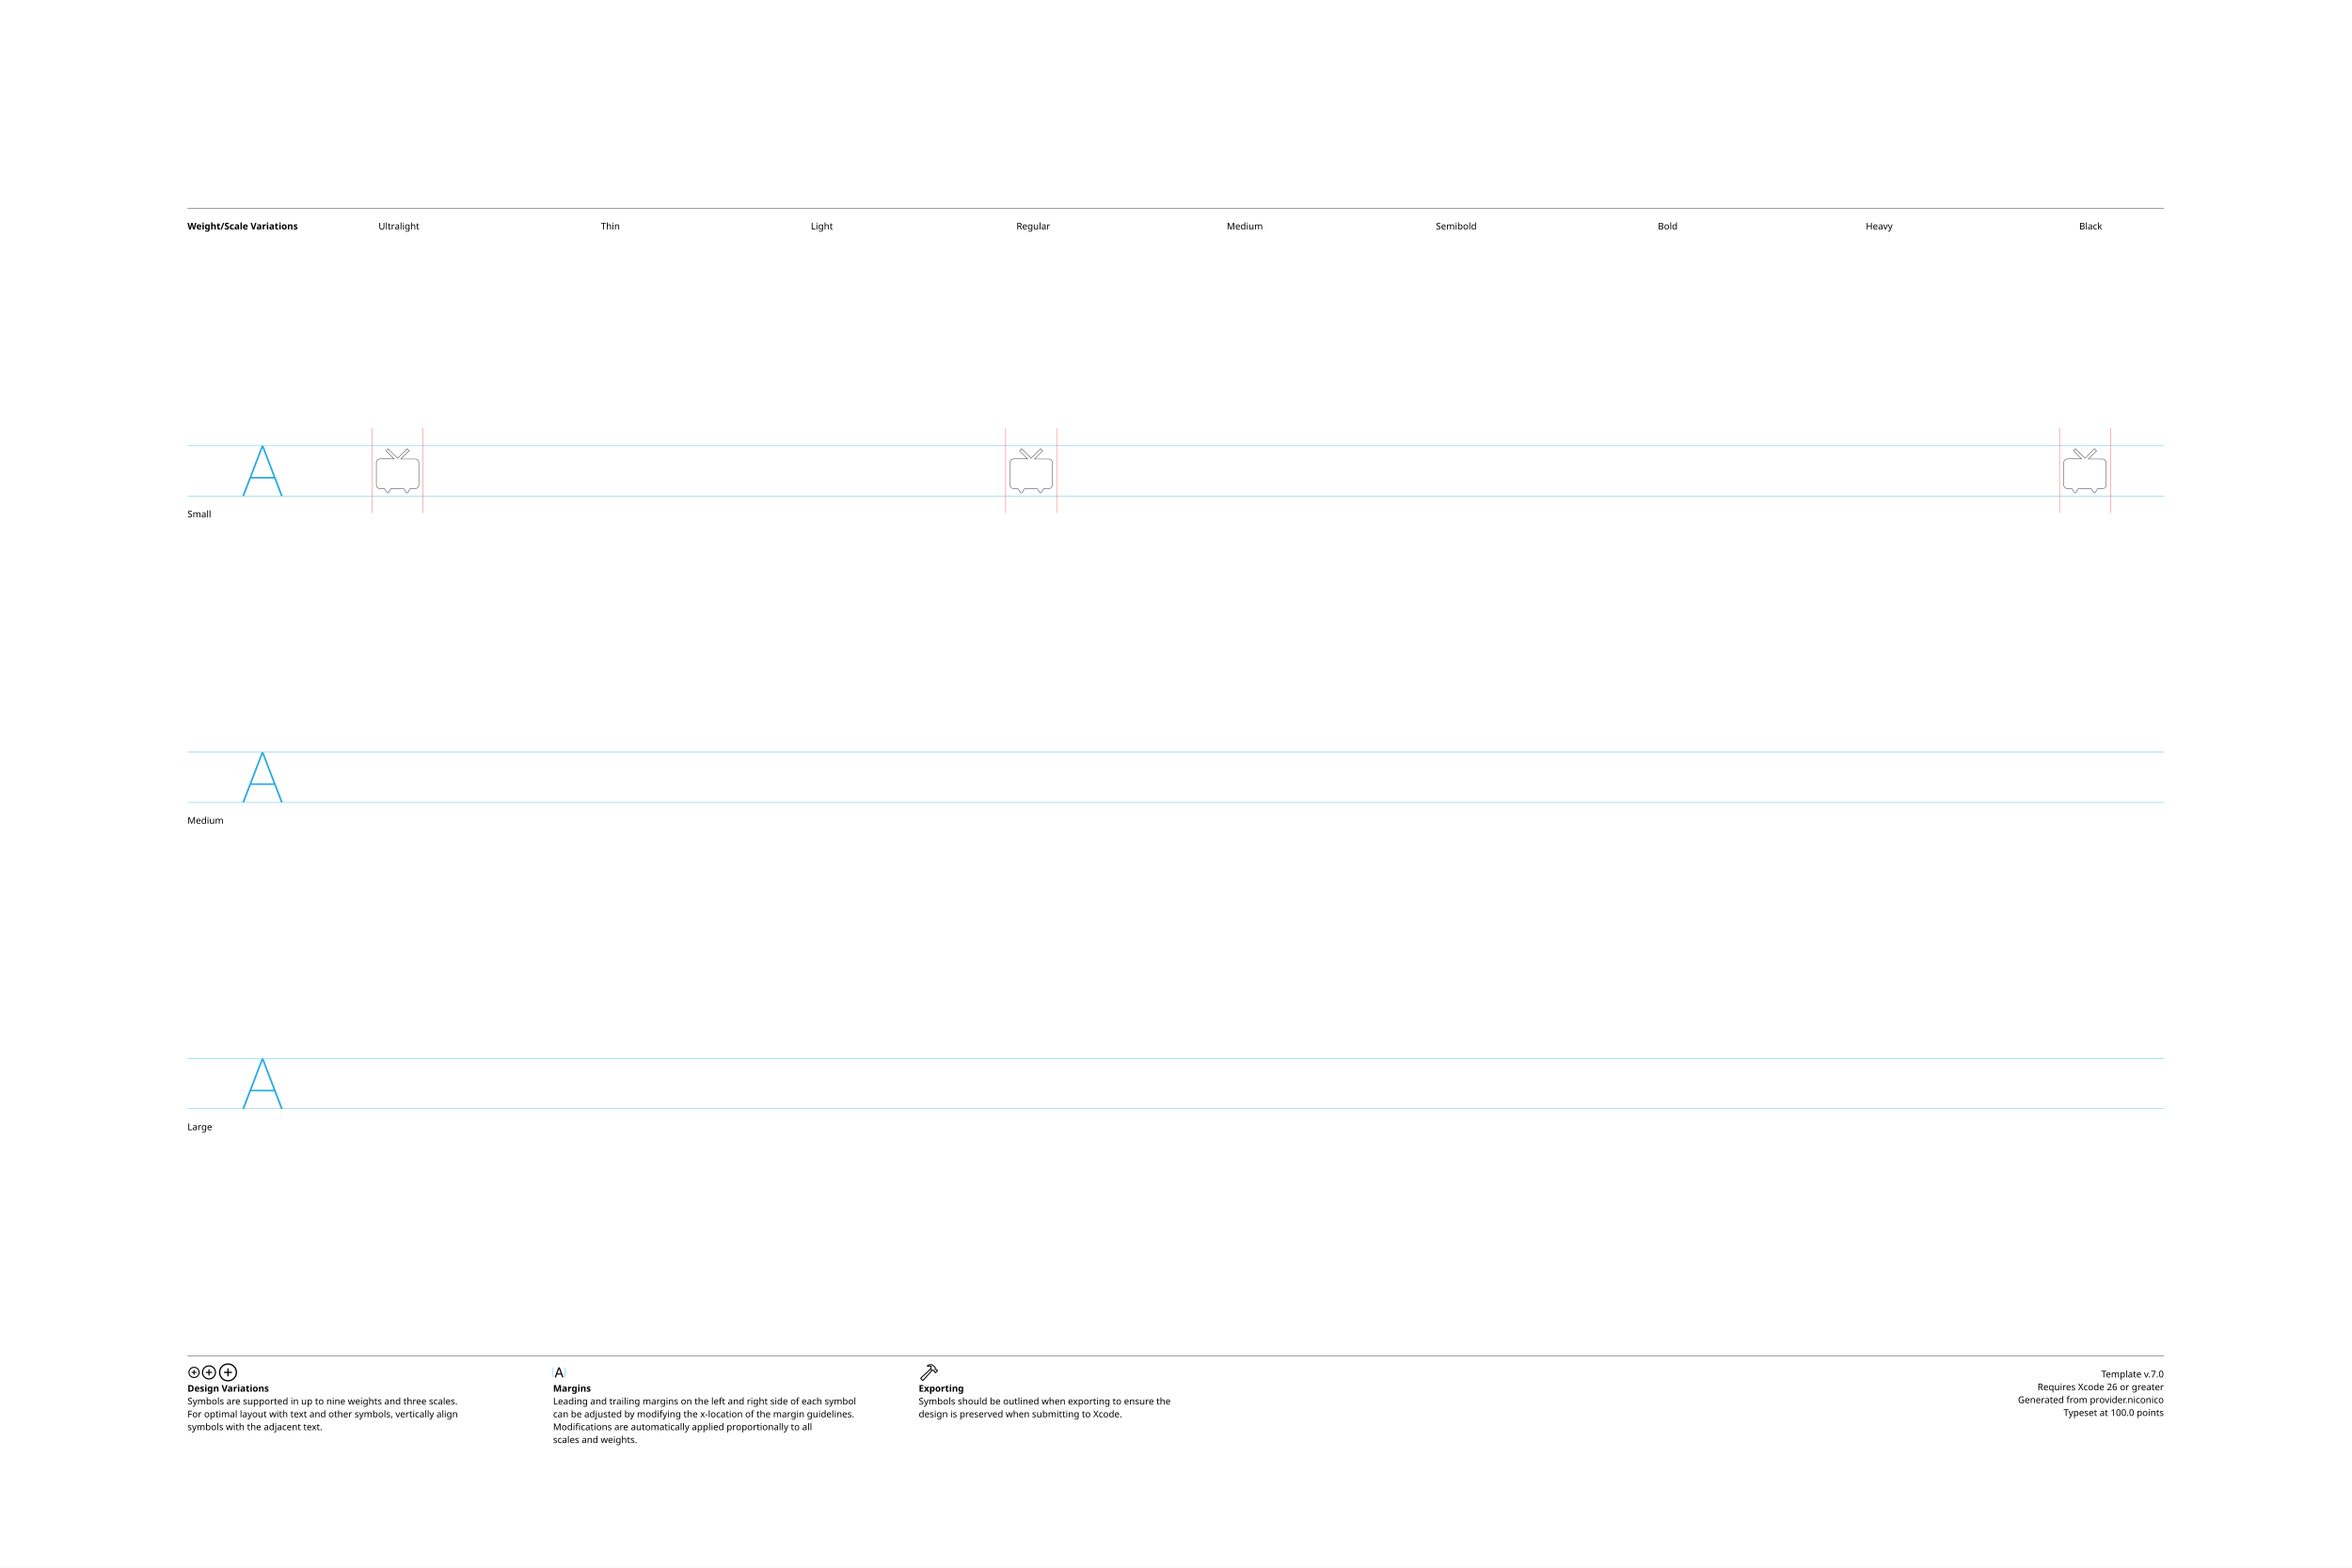
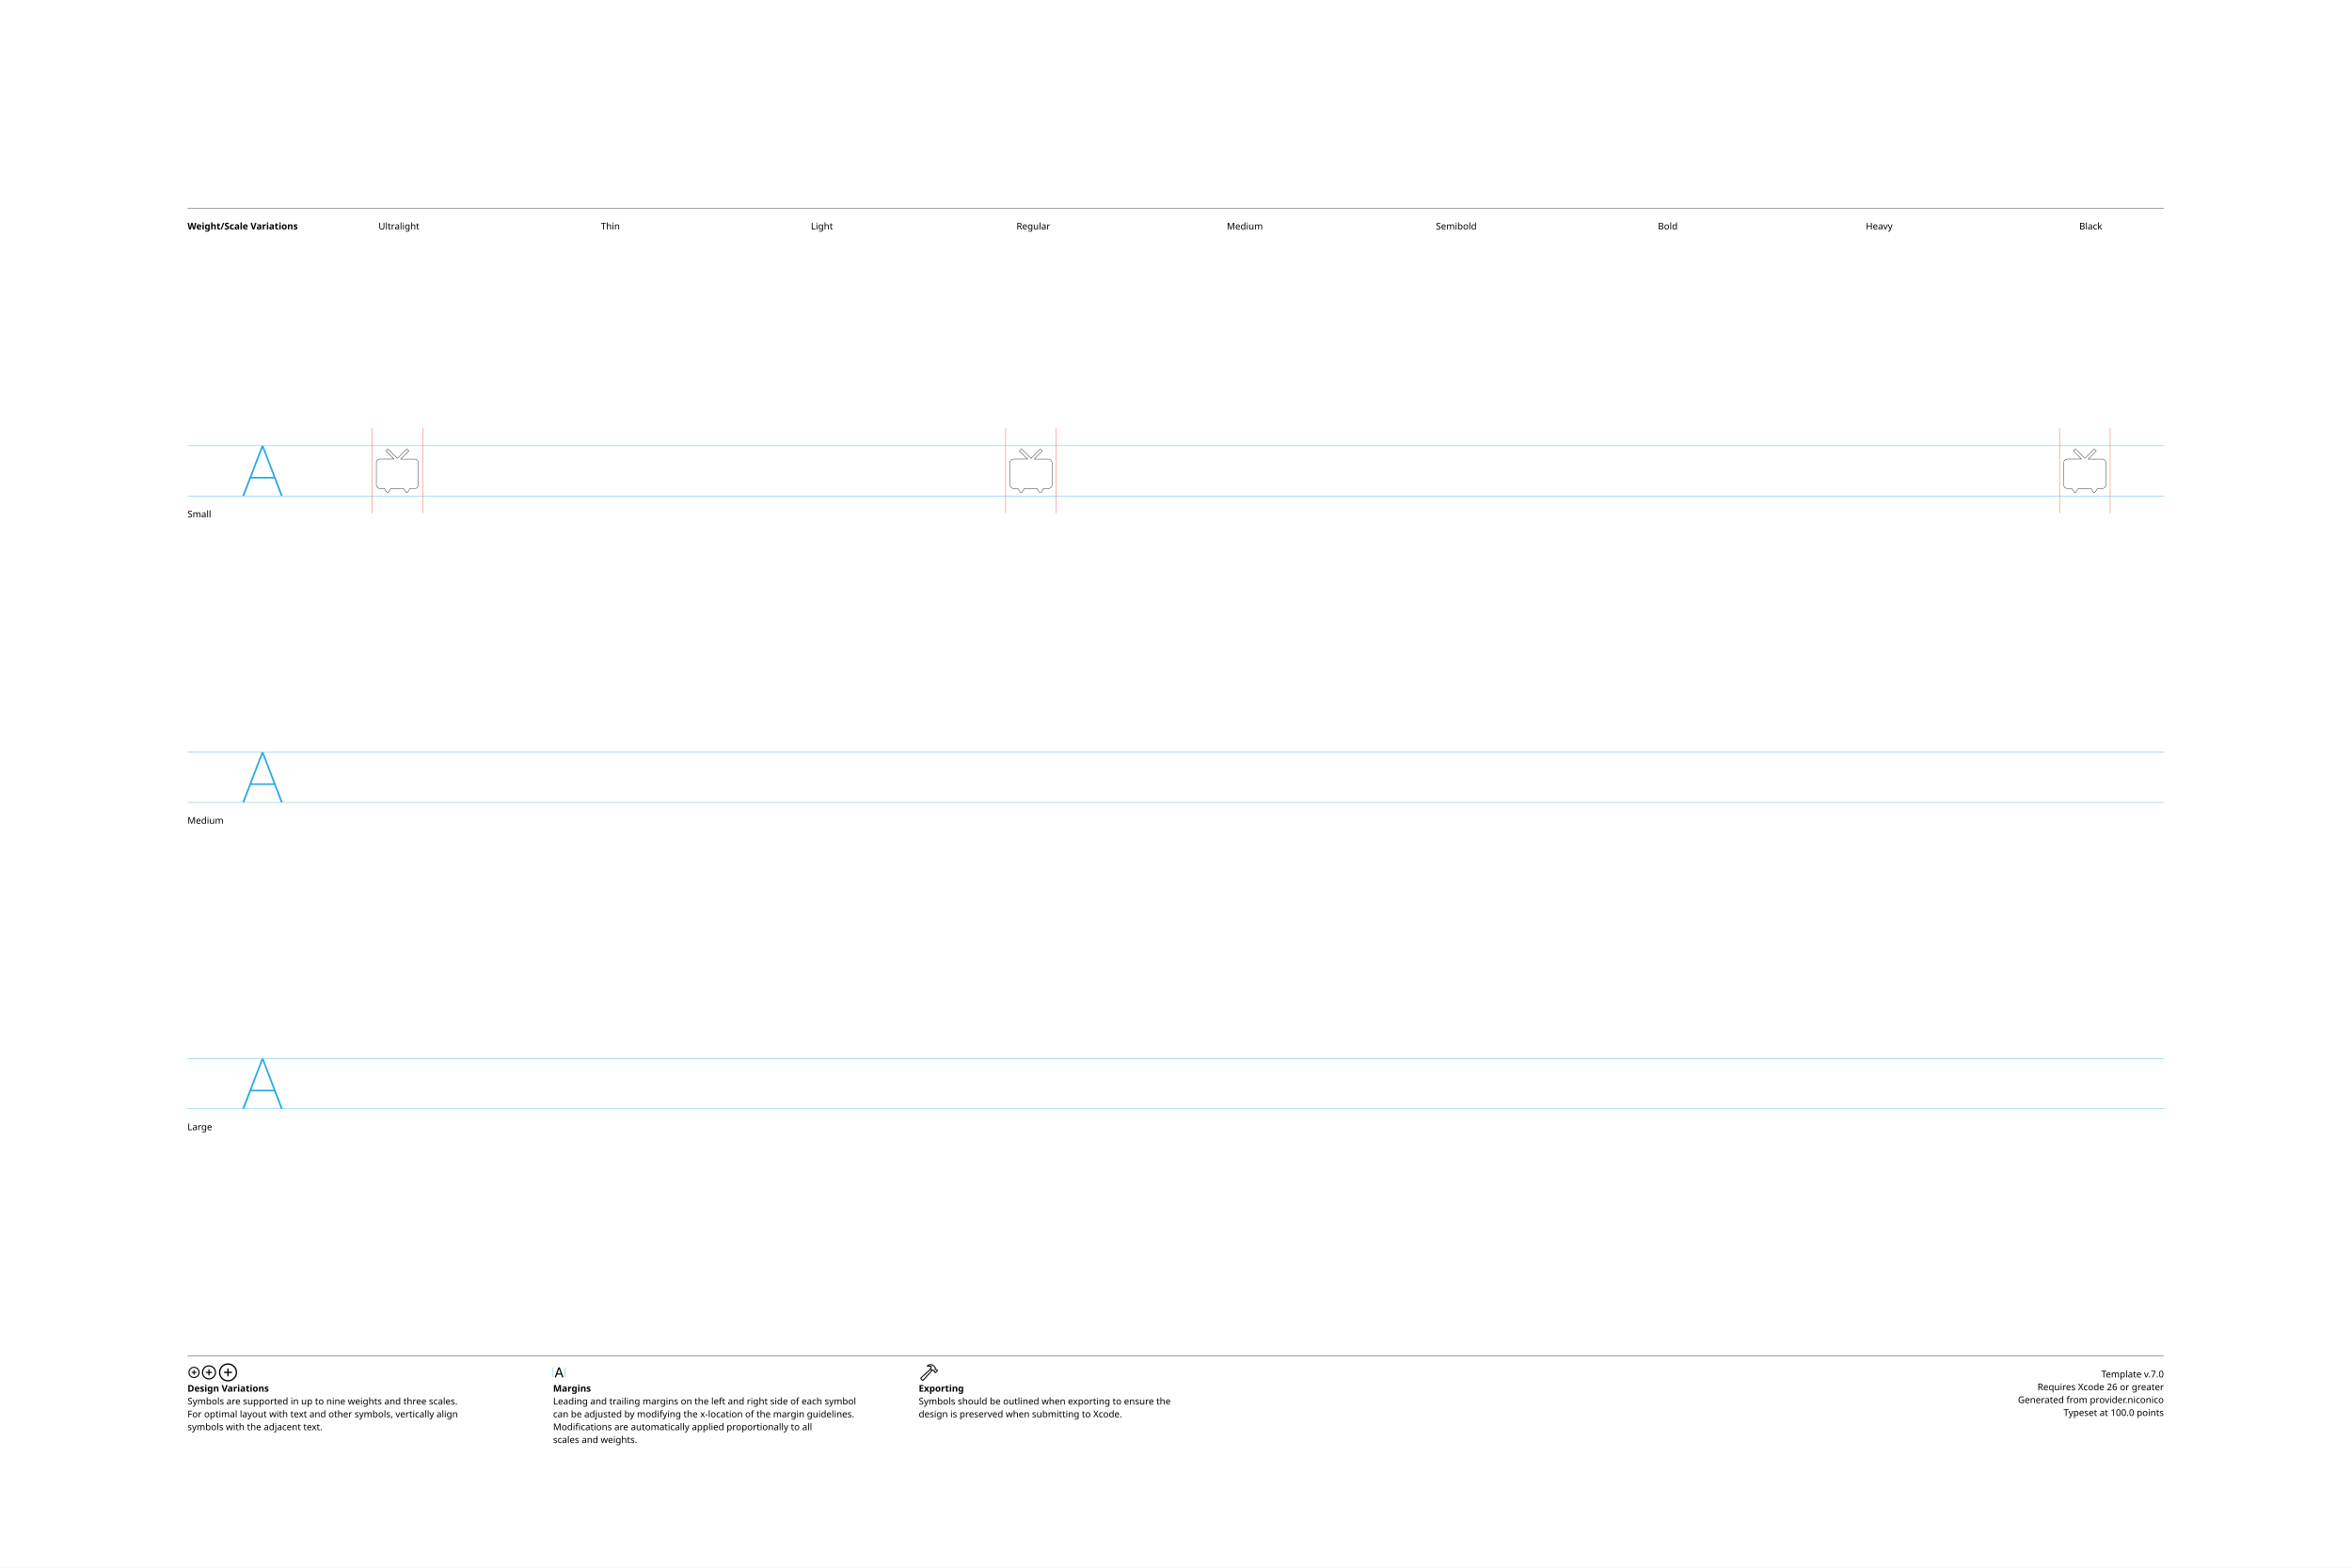
<svg xmlns="http://www.w3.org/2000/svg" version="1.1" viewBox="0 0 3300 2200">
  <style>.defaults {-sfsymbols-variable-value-mode:color;-sfsymbols-draw-reverses-motion-groups:false}

.monochrome-0 {-sfsymbols-motion-group:0}

.multicolor-0:tintColor {-sfsymbols-motion-group:0}

.hierarchical-0:primary {-sfsymbols-motion-group:0}

.SFSymbolsPreviewWireframe {fill:none;opacity:1.0;stroke:black;stroke-width:0.5}
</style>
  <g id="Notes">
    <rect height="2200" id="artboard" style="fill:white;opacity:1" width="3300" x="0" y="0" />
    <line style="fill:none;stroke:black;opacity:1;stroke-width:0.5;" x1="263" x2="3036" y1="292" y2="292" />
    <text style="stroke:none;fill:black;font-family:sans-serif;font-size:13;font-weight:bold;" transform="matrix(1 0 0 1 263 322)">Weight/Scale Variations</text>
    <text style="stroke:none;fill:black;font-family:sans-serif;font-size:13;text-anchor:middle;" transform="matrix(1 0 0 1 559.711 322)">Ultralight</text>
    <text style="stroke:none;fill:black;font-family:sans-serif;font-size:13;text-anchor:middle;" transform="matrix(1 0 0 1 856.422 322)">Thin</text>
    <text style="stroke:none;fill:black;font-family:sans-serif;font-size:13;text-anchor:middle;" transform="matrix(1 0 0 1 1153.13 322)">Light</text>
    <text style="stroke:none;fill:black;font-family:sans-serif;font-size:13;text-anchor:middle;" transform="matrix(1 0 0 1 1449.84 322)">Regular</text>
    <text style="stroke:none;fill:black;font-family:sans-serif;font-size:13;text-anchor:middle;" transform="matrix(1 0 0 1 1746.56 322)">Medium</text>
    <text style="stroke:none;fill:black;font-family:sans-serif;font-size:13;text-anchor:middle;" transform="matrix(1 0 0 1 2043.27 322)">Semibold</text>
    <text style="stroke:none;fill:black;font-family:sans-serif;font-size:13;text-anchor:middle;" transform="matrix(1 0 0 1 2339.98 322)">Bold</text>
    <text style="stroke:none;fill:black;font-family:sans-serif;font-size:13;text-anchor:middle;" transform="matrix(1 0 0 1 2636.69 322)">Heavy</text>
    <text style="stroke:none;fill:black;font-family:sans-serif;font-size:13;text-anchor:middle;" transform="matrix(1 0 0 1 2933.4 322)">Black</text>
    <line style="fill:none;stroke:black;opacity:1;stroke-width:0.5;" x1="263" x2="3036" y1="1903" y2="1903" />
    <g transform="matrix(0.2 0 0 0.2 263 1933)">
      <path d="m46.24 4.15c21.777 0 39.453-17.627 39.453-39.404s-17.676-39.404-39.453-39.404c-21.729 0-39.404 17.627-39.404 39.404s17.676 39.404 39.404 39.404Zm0-7.422c-17.676 0-31.934-14.307-31.934-31.982s14.258-31.982 31.934-31.982 31.982 14.307 31.982 31.982-14.307 31.982-31.982 31.982Zm3.613-17.773v-28.467c0-2.246-1.465-3.76-3.711-3.76-2.148 0-3.613 1.514-3.613 3.76v28.467c0 2.197 1.465 3.711 3.613 3.711 2.246 0 3.711-1.514 3.711-3.711Zm-17.822-10.596h28.418c2.197 0 3.711-1.465 3.711-3.613 0-2.197-1.514-3.711-3.711-3.711h-28.418c-2.246 0-3.76 1.514-3.76 3.711 0 2.148 1.514 3.613 3.76 3.613Z" />
    </g>
    <g transform="matrix(0.2 0 0 0.2 281.506 1933)">
      <path d="m58.545 14.551c27.49 0 49.805-22.314 49.805-49.805s-22.314-49.805-49.805-49.805-49.805 22.314-49.805 49.805 22.314 49.805 49.805 49.805Zm0-8.301c-22.949 0-41.504-18.555-41.504-41.504s18.555-41.504 41.504-41.504 41.504 18.555 41.504 41.504-18.555 41.504-41.504 41.504Zm4.053-23.096v-36.914c0-2.49-1.709-4.199-4.15-4.199-2.393 0-4.053 1.709-4.053 4.199v36.914c0 2.441 1.66 4.15 4.053 4.15 2.441 0 4.15-1.66 4.15-4.15Zm-22.559-14.404h36.963c2.441 0 4.15-1.611 4.15-4.004 0-2.441-1.709-4.15-4.15-4.15h-36.963c-2.49 0-4.15 1.709-4.15 4.15 0 2.393 1.66 4.004 4.15 4.004Z" />
    </g>
    <g transform="matrix(0.2 0 0 0.2 304.924 1933)">
      <path d="m74.853 28.32c35.107 0 63.623-28.467 63.623-63.574s-28.516-63.623-63.623-63.623-63.574 28.516-63.574 63.623 28.467 63.574 63.574 63.574Zm0-9.082c-30.127 0-54.492-24.365-54.492-54.492s24.365-54.492 54.492-54.492 54.492 24.365 54.492 54.492-24.365 54.492-54.492 54.492Zm4.443-30.322v-48.486c0-2.734-1.855-4.639-4.541-4.639-2.588 0-4.443 1.904-4.443 4.639v48.486c0 2.686 1.855 4.59 4.443 4.59 2.686 0 4.541-1.855 4.541-4.59Zm-28.711-19.775h48.486c2.686 0 4.59-1.807 4.59-4.395 0-2.734-1.855-4.59-4.59-4.59h-48.486c-2.734 0-4.59 1.855-4.59 4.59 0 2.588 1.855 4.395 4.59 4.395Z" />
    </g>
    <text style="stroke:none;fill:black;font-family:sans-serif;font-size:13;font-weight:bold;" transform="matrix(1 0 0 1 263 1953)">Design Variations</text>
    <text style="stroke:none;fill:black;font-family:sans-serif;font-size:13;" transform="matrix(1 0 0 1 263 1971)">Symbols are supported in up to nine weights and three scales.</text>
    <text style="stroke:none;fill:black;font-family:sans-serif;font-size:13;" transform="matrix(1 0 0 1 263 1989)">For optimal layout with text and other symbols, vertically align</text>
    <text style="stroke:none;fill:black;font-family:sans-serif;font-size:13;" transform="matrix(1 0 0 1 263 2007)">symbols with the adjacent text.</text>
    <line style="fill:none;stroke:#00AEEF;stroke-width:0.5;opacity:1.0;" x1="776" x2="776" y1="1919" y2="1933" />
    <g transform="matrix(0.2 0 0 0.2 776 1933)">
      <path d="m16.553 0.781c2.588 0 3.857-0.977 4.785-3.711l20.557-57.52h0.244l20.605 57.52c0.928 2.734 2.197 3.711 4.736 3.711 2.588 0 4.248-1.562 4.248-4.004 0-0.83-0.146-1.611-0.537-2.637l-22.9-60.986c-1.123-2.979-3.125-4.492-6.25-4.492-3.027 0-5.078 1.465-6.152 4.443l-22.9 61.084c-0.391 1.025-0.537 1.807-0.537 2.637 0 2.441 1.562 3.955 4.102 3.955Zm10.205-20.947h30.664c2.002 0 3.662-1.66 3.662-3.662 0-2.051-1.66-3.662-3.662-3.662h-30.664c-2.002 0-3.662 1.611-3.662 3.662 0 2.002 1.66 3.662 3.662 3.662Z" />
    </g>
    <line style="fill:none;stroke:#00AEEF;stroke-width:0.5;opacity:1.0;" x1="792.836" x2="792.836" y1="1919" y2="1933" />
    <text style="stroke:none;fill:black;font-family:sans-serif;font-size:13;font-weight:bold;" transform="matrix(1 0 0 1 776 1953)">Margins</text>
    <text style="stroke:none;fill:black;font-family:sans-serif;font-size:13;" transform="matrix(1 0 0 1 776 1971)">Leading and trailing margins on the left and right side of each symbol</text>
    <text style="stroke:none;fill:black;font-family:sans-serif;font-size:13;" transform="matrix(1 0 0 1 776 1989)">can be adjusted by modifying the x-location of the margin guidelines.</text>
    <text style="stroke:none;fill:black;font-family:sans-serif;font-size:13;" transform="matrix(1 0 0 1 776 2007)">Modifications are automatically applied proportionally to all</text>
    <text style="stroke:none;fill:black;font-family:sans-serif;font-size:13;" transform="matrix(1 0 0 1 776 2025)">scales and weights.</text>
    <g transform="matrix(0.2 0 0 0.2 1289 1933)">
      <path d="m14.209 13.135 7.861 7.861c4.297 4.395 9.326 4.102 13.867-1.025l60.693-68.213-4.883-4.883-60.254 67.676c-1.807 1.953-3.467 2.441-5.811 0.098l-5.176-5.127c-2.295-2.295-1.807-3.955 0.195-5.811l67.481-62.158-4.883-4.834-68.066 62.598c-4.98 4.59-5.322 9.473-1.025 13.818Zm44.873-97.461c-2.051 2.002-2.246 4.883-1.074 6.787 1.123 1.807 3.467 3.027 6.592 2.246 5.859-1.66 12.598-2.393 18.896 0.928l-2.686 7.129c-1.611 4.004-0.732 6.885 1.709 9.424l10.254 10.303c2.344 2.393 4.541 2.441 7.08 1.953l4.443-0.732 2.588 2.539-0.195 2.246c-0.098 2.295 0.537 4.297 2.783 6.494l3.369 3.32c2.295 2.295 5.518 2.49 7.812 0.195l12.988-13.037c2.295-2.344 2.148-5.371-0.195-7.666l-3.418-3.418c-2.197-2.197-4.053-3.027-6.348-2.881l-2.344 0.244-2.441-2.441 1.025-4.688c0.635-2.734-0.244-4.98-2.881-7.617l-11.279-11.182c-12.94-12.842-35.596-11.035-46.68-0.146Zm7.08 2.051c8.789-6.396 25.977-5.664 33.691 1.953l12.305 12.207c1.025 1.025 1.221 1.807 0.928 3.32l-1.465 6.641 6.738 6.689 4.395-0.244c1.123-0.049 1.514 0.049 2.344 0.879l2.539 2.49-10.84 10.84-2.49-2.49c-0.83-0.879-0.977-1.221-0.928-2.393l0.293-4.346-6.689-6.738-6.836 1.172c-1.416 0.293-2.051 0.195-3.174-0.879l-8.936-8.887c-1.074-1.025-1.172-1.709-0.488-3.369l4.59-11.475c-6.104-6.348-17.041-7.52-25.586-4.59-0.684 0.244-0.928-0.391-0.391-0.781Z" />
    </g>
    <text style="stroke:none;fill:black;font-family:sans-serif;font-size:13;font-weight:bold;" transform="matrix(1 0 0 1 1289 1953)">Exporting</text>
    <text style="stroke:none;fill:black;font-family:sans-serif;font-size:13;" transform="matrix(1 0 0 1 1289 1971)">Symbols should be outlined when exporting to ensure the</text>
    <text style="stroke:none;fill:black;font-family:sans-serif;font-size:13;" transform="matrix(1 0 0 1 1289 1989)">design is preserved when submitting to Xcode.</text>
    <text id="template-version" style="stroke:none;fill:black;font-family:sans-serif;font-size:13;text-anchor:end;" transform="matrix(1 0 0 1 3036 1933)">Template v.7.0</text>
    <text style="stroke:none;fill:black;font-family:sans-serif;font-size:13;text-anchor:end;" transform="matrix(1 0 0 1 3036 1951)">Requires Xcode 26 or greater</text>
    <text id="descriptive-name" style="stroke:none;fill:black;font-family:sans-serif;font-size:13;text-anchor:end;" transform="matrix(1 0 0 1 3036 1969)">Generated from provider.niconico</text>
    <text style="stroke:none;fill:black;font-family:sans-serif;font-size:13;text-anchor:end;" transform="matrix(1 0 0 1 3036 1987)">Typeset at 100.0 points</text>
    <text style="stroke:none;fill:black;font-family:sans-serif;font-size:13;" transform="matrix(1 0 0 1 263 726)">Small</text>
    <text style="stroke:none;fill:black;font-family:sans-serif;font-size:13;" transform="matrix(1 0 0 1 263 1156)">Medium</text>
    <text style="stroke:none;fill:black;font-family:sans-serif;font-size:13;" transform="matrix(1 0 0 1 263 1586)">Large</text>
  </g>
  <g id="Guides">
    <g id="H-reference" style="fill:#27AAE1;stroke:none;" transform="matrix(1 0 0 1 339 696)">
      <path d="M0.994 0L3.638 0L29.328-67.132L30.03-67.132L30.03-70.459L28.123-70.459ZM11.688-24.48L46.981-24.48L46.231-26.729L12.438-26.729ZM55.12 0L57.764 0L30.638-70.459L29.433-70.459L29.433-67.132Z" />
    </g>
    <line id="Baseline-S" style="fill:none;stroke:#27AAE1;opacity:1;stroke-width:0.5;" x1="263" x2="3036" y1="696" y2="696" />
    <line id="Capline-S" style="fill:none;stroke:#27AAE1;opacity:1;stroke-width:0.5;" x1="263" x2="3036" y1="625.541" y2="625.541" />
    <g id="H-reference" style="fill:#27AAE1;stroke:none;" transform="matrix(1 0 0 1 339 1126)">
      <path d="M0.994 0L3.638 0L29.328-67.132L30.03-67.132L30.03-70.459L28.123-70.459ZM11.688-24.48L46.981-24.48L46.231-26.729L12.438-26.729ZM55.12 0L57.764 0L30.638-70.459L29.433-70.459L29.433-67.132Z" />
    </g>
    <line id="Baseline-M" style="fill:none;stroke:#27AAE1;opacity:1;stroke-width:0.5;" x1="263" x2="3036" y1="1126" y2="1126" />
    <line id="Capline-M" style="fill:none;stroke:#27AAE1;opacity:1;stroke-width:0.5;" x1="263" x2="3036" y1="1055.54" y2="1055.54" />
    <g id="H-reference" style="fill:#27AAE1;stroke:none;" transform="matrix(1 0 0 1 339 1556)">
      <path d="M0.994 0L3.638 0L29.328-67.132L30.03-67.132L30.03-70.459L28.123-70.459ZM11.688-24.48L46.981-24.48L46.231-26.729L12.438-26.729ZM55.12 0L57.764 0L30.638-70.459L29.433-70.459L29.433-67.132Z" />
    </g>
    <line id="Baseline-L" style="fill:none;stroke:#27AAE1;opacity:1;stroke-width:0.5;" x1="263" x2="3036" y1="1556" y2="1556" />
    <line id="Capline-L" style="fill:none;stroke:#27AAE1;opacity:1;stroke-width:0.5;" x1="263" x2="3036" y1="1485.54" y2="1485.54" />
    <line id="left-margin-Ultralight-S" style="fill:none;stroke:#FF3B30;stroke-width:0.5;opacity:1.0;" x1="522.047" x2="522.047" y1="600.785" y2="720.121" />
-     <line id="right-margin-Ultralight-S" style="fill:none;stroke:#FF3B30;stroke-width:0.5;opacity:1.0;" x1="593.576" x2="593.576" y1="600.785" y2="720.121" />
+     <line id="right-margin-Ultralight-S" style="fill:none;stroke:#FF3B30;stroke-width:0.5;opacity:1.0;" x1="593.100" x2="593.100" y1="600.785" y2="720.121" />
    <line id="left-margin-Regular-S" style="fill:none;stroke:#FF3B30;stroke-width:0.5;opacity:1.0;" x1="1410.980" x2="1410.980" y1="600.785" y2="720.121" />
-     <line id="right-margin-Regular-S" style="fill:none;stroke:#FF3B30;stroke-width:0.5;opacity:1.0;" x1="1482.509" x2="1482.509" y1="600.785" y2="720.121" />
+     <line id="right-margin-Regular-S" style="fill:none;stroke:#FF3B30;stroke-width:0.5;opacity:1.0;" x1="1482.033" x2="1482.033" y1="600.785" y2="720.121" />
    <line id="left-margin-Black-S" style="fill:none;stroke:#FF3B30;stroke-width:0.5;opacity:1.0;" x1="2889.630" x2="2889.630" y1="600.785" y2="720.121" />
-     <line id="right-margin-Black-S" style="fill:none;stroke:#FF3B30;stroke-width:0.5;opacity:1.0;" x1="2961.159" x2="2961.159" y1="600.785" y2="720.121" />
+     <line id="right-margin-Black-S" style="fill:none;stroke:#FF3B30;stroke-width:0.5;opacity:1.0;" x1="2960.683" x2="2960.683" y1="600.785" y2="720.121" />
  </g>
  <g id="Symbols">
    <g id="Ultralight-S" transform="matrix(1 0 0 1 522.047 696)">
-       <path class="monochrome-0 multicolor-0:tintColor hierarchical-0:primary SFSymbolsPreviewWireframe" d="M6.001 -46.767L6.001 -15.436C6.001 -12.552 8.339 -10.214 11.223 -10.214L17.394 -10.214L20.811 -4.803C21.038 -4.448 21.43 -4.233 21.851 -4.233C21.853 -4.233 21.854 -4.233 21.856 -4.233C21.888 -4.231 21.921 -4.23 21.953 -4.23C22.373 -4.23 22.768 -4.444 22.995 -4.803L26.413 -10.214L44.452 -10.214L47.869 -4.803C48.097 -4.444 48.491 -4.23 48.912 -4.23C48.944 -4.23 48.976 -4.231 49.009 -4.233C49.483 -4.233 49.863 -4.423 50.053 -4.803L53.471 -10.214L60.307 -10.214C61.692 -10.214 63.02 -10.765 63.999 -11.744C64.978 -12.723 65.529 -14.051 65.529 -15.436L65.529 -46.767C65.477 -49.613 63.154 -51.894 60.308 -51.894C60.307 -51.894 60.307 -51.894 60.307 -51.894L40.464 -51.894L51.952 -63.381L49.104 -66.23L35.812 -52.938L22.331 -66.23L19.482 -63.381L30.875 -51.988L11.317 -51.988C11.285 -51.989 11.254 -51.989 11.222 -51.989C9.838 -51.989 8.51 -51.44 7.529 -50.46C6.549 -49.48 6 -48.151 6 -46.767C6 -46.736 6 -46.704 6.001 -46.672L6.001 -46.767Z" />
+       <path class="monochrome-0 multicolor-0:tintColor hierarchical-0:primary SFSymbolsPreviewWireframe" d="M6.001 -46.674L6.001 -15.594C6.001 -12.733 8.32 -10.414 11.181 -10.414L17.303 -10.414L20.693 -5.046C20.918 -4.694 21.307 -4.48 21.724 -4.48C21.726 -4.48 21.727 -4.48 21.729 -4.48C21.761 -4.478 21.794 -4.477 21.825 -4.477C22.242 -4.477 22.634 -4.69 22.859 -5.046L26.25 -10.414L44.144 -10.414L47.534 -5.046C47.76 -4.69 48.151 -4.477 48.569 -4.477C48.6 -4.477 48.632 -4.478 48.665 -4.48C49.135 -4.48 49.512 -4.669 49.701 -5.046L53.091 -10.414L59.873 -10.414C61.246 -10.414 62.564 -10.96 63.535 -11.931C64.506 -12.903 65.053 -14.22 65.053 -15.594L65.053 -46.674C65.001 -49.497 62.697 -51.76 59.874 -51.76C59.873 -51.76 59.873 -51.76 59.873 -51.76C59.873 -51.76 59.873 -51.76 59.873 -51.76L40.188 -51.76L51.584 -63.155L48.759 -65.981L35.574 -52.796L22.2 -65.981L19.374 -63.155L30.676 -51.853L11.274 -51.853C11.243 -51.854 11.212 -51.854 11.18 -51.854C9.807 -51.854 8.49 -51.31 7.517 -50.338C6.545 -49.365 6 -48.047 6 -46.674C6 -46.643 6 -46.612 6.001 -46.58L6.001 -46.674Z" />
    </g>
    <g id="Regular-S" transform="matrix(1 0 0 1 1410.98 696)">
-       <path class="monochrome-0 multicolor-0:tintColor hierarchical-0:primary SFSymbolsPreviewWireframe" d="M6.001 -46.767L6.001 -15.436C6.001 -12.552 8.339 -10.214 11.223 -10.214L17.394 -10.214L20.811 -4.803C21.038 -4.448 21.43 -4.233 21.851 -4.233C21.853 -4.233 21.854 -4.233 21.856 -4.233C21.888 -4.231 21.921 -4.23 21.953 -4.23C22.373 -4.23 22.768 -4.444 22.995 -4.803L26.413 -10.214L44.452 -10.214L47.869 -4.803C48.097 -4.444 48.491 -4.23 48.912 -4.23C48.944 -4.23 48.976 -4.231 49.009 -4.233C49.483 -4.233 49.863 -4.423 50.053 -4.803L53.471 -10.214L60.307 -10.214C61.692 -10.214 63.02 -10.765 63.999 -11.744C64.978 -12.723 65.529 -14.051 65.529 -15.436L65.529 -46.767C65.477 -49.613 63.154 -51.894 60.308 -51.894C60.307 -51.894 60.307 -51.894 60.307 -51.894L40.464 -51.894L51.952 -63.381L49.104 -66.23L35.812 -52.938L22.331 -66.23L19.482 -63.381L30.875 -51.988L11.317 -51.988C11.285 -51.989 11.254 -51.989 11.222 -51.989C9.838 -51.989 8.51 -51.44 7.529 -50.46C6.549 -49.48 6 -48.151 6 -46.767C6 -46.736 6 -46.704 6.001 -46.672L6.001 -46.767Z" />
+       <path class="monochrome-0 multicolor-0:tintColor hierarchical-0:primary SFSymbolsPreviewWireframe" d="M6.001 -46.674L6.001 -15.594C6.001 -12.733 8.32 -10.414 11.181 -10.414L17.303 -10.414L20.693 -5.046C20.918 -4.694 21.307 -4.48 21.724 -4.48C21.726 -4.48 21.727 -4.48 21.729 -4.48C21.761 -4.478 21.794 -4.477 21.825 -4.477C22.242 -4.477 22.634 -4.69 22.859 -5.046L26.25 -10.414L44.144 -10.414L47.534 -5.046C47.76 -4.69 48.151 -4.477 48.569 -4.477C48.6 -4.477 48.632 -4.478 48.665 -4.48C49.135 -4.48 49.512 -4.669 49.701 -5.046L53.091 -10.414L59.873 -10.414C61.246 -10.414 62.564 -10.96 63.535 -11.931C64.506 -12.903 65.053 -14.22 65.053 -15.594L65.053 -46.674C65.001 -49.497 62.697 -51.76 59.874 -51.76C59.873 -51.76 59.873 -51.76 59.873 -51.76C59.873 -51.76 59.873 -51.76 59.873 -51.76L40.188 -51.76L51.584 -63.155L48.759 -65.981L35.574 -52.796L22.2 -65.981L19.374 -63.155L30.676 -51.853L11.274 -51.853C11.243 -51.854 11.212 -51.854 11.18 -51.854C9.807 -51.854 8.49 -51.31 7.517 -50.338C6.545 -49.365 6 -48.047 6 -46.674C6 -46.643 6 -46.612 6.001 -46.58L6.001 -46.674Z" />
    </g>
    <g id="Black-S" transform="matrix(1 0 0 1 2889.63 696)">
-       <path class="monochrome-0 multicolor-0:tintColor hierarchical-0:primary SFSymbolsPreviewWireframe" d="M6.001 -46.767L6.001 -15.436C6.001 -12.552 8.339 -10.214 11.223 -10.214L17.394 -10.214L20.811 -4.803C21.038 -4.448 21.43 -4.233 21.851 -4.233C21.853 -4.233 21.854 -4.233 21.856 -4.233C21.888 -4.231 21.921 -4.23 21.953 -4.23C22.373 -4.23 22.768 -4.444 22.995 -4.803L26.413 -10.214L44.452 -10.214L47.869 -4.803C48.097 -4.444 48.491 -4.23 48.912 -4.23C48.944 -4.23 48.976 -4.231 49.009 -4.233C49.483 -4.233 49.863 -4.423 50.053 -4.803L53.471 -10.214L60.307 -10.214C61.692 -10.214 63.02 -10.765 63.999 -11.744C64.978 -12.723 65.529 -14.051 65.529 -15.436L65.529 -46.767C65.477 -49.613 63.154 -51.894 60.308 -51.894C60.307 -51.894 60.307 -51.894 60.307 -51.894L40.464 -51.894L51.952 -63.381L49.104 -66.23L35.812 -52.938L22.331 -66.23L19.482 -63.381L30.875 -51.988L11.317 -51.988C11.285 -51.989 11.254 -51.989 11.222 -51.989C9.838 -51.989 8.51 -51.44 7.529 -50.46C6.549 -49.48 6 -48.151 6 -46.767C6 -46.736 6 -46.704 6.001 -46.672L6.001 -46.767Z" />
+       <path class="monochrome-0 multicolor-0:tintColor hierarchical-0:primary SFSymbolsPreviewWireframe" d="M6.001 -46.674L6.001 -15.594C6.001 -12.733 8.32 -10.414 11.181 -10.414L17.303 -10.414L20.693 -5.046C20.918 -4.694 21.307 -4.48 21.724 -4.48C21.726 -4.48 21.727 -4.48 21.729 -4.48C21.761 -4.478 21.794 -4.477 21.825 -4.477C22.242 -4.477 22.634 -4.69 22.859 -5.046L26.25 -10.414L44.144 -10.414L47.534 -5.046C47.76 -4.69 48.151 -4.477 48.569 -4.477C48.6 -4.477 48.632 -4.478 48.665 -4.48C49.135 -4.48 49.512 -4.669 49.701 -5.046L53.091 -10.414L59.873 -10.414C61.246 -10.414 62.564 -10.96 63.535 -11.931C64.506 -12.903 65.053 -14.22 65.053 -15.594L65.053 -46.674C65.001 -49.497 62.697 -51.76 59.874 -51.76C59.873 -51.76 59.873 -51.76 59.873 -51.76C59.873 -51.76 59.873 -51.76 59.873 -51.76L40.188 -51.76L51.584 -63.155L48.759 -65.981L35.574 -52.796L22.2 -65.981L19.374 -63.155L30.676 -51.853L11.274 -51.853C11.243 -51.854 11.212 -51.854 11.18 -51.854C9.807 -51.854 8.49 -51.31 7.517 -50.338C6.545 -49.365 6 -48.047 6 -46.674C6 -46.643 6 -46.612 6.001 -46.58L6.001 -46.674Z" />
    </g>
  </g>
</svg>
